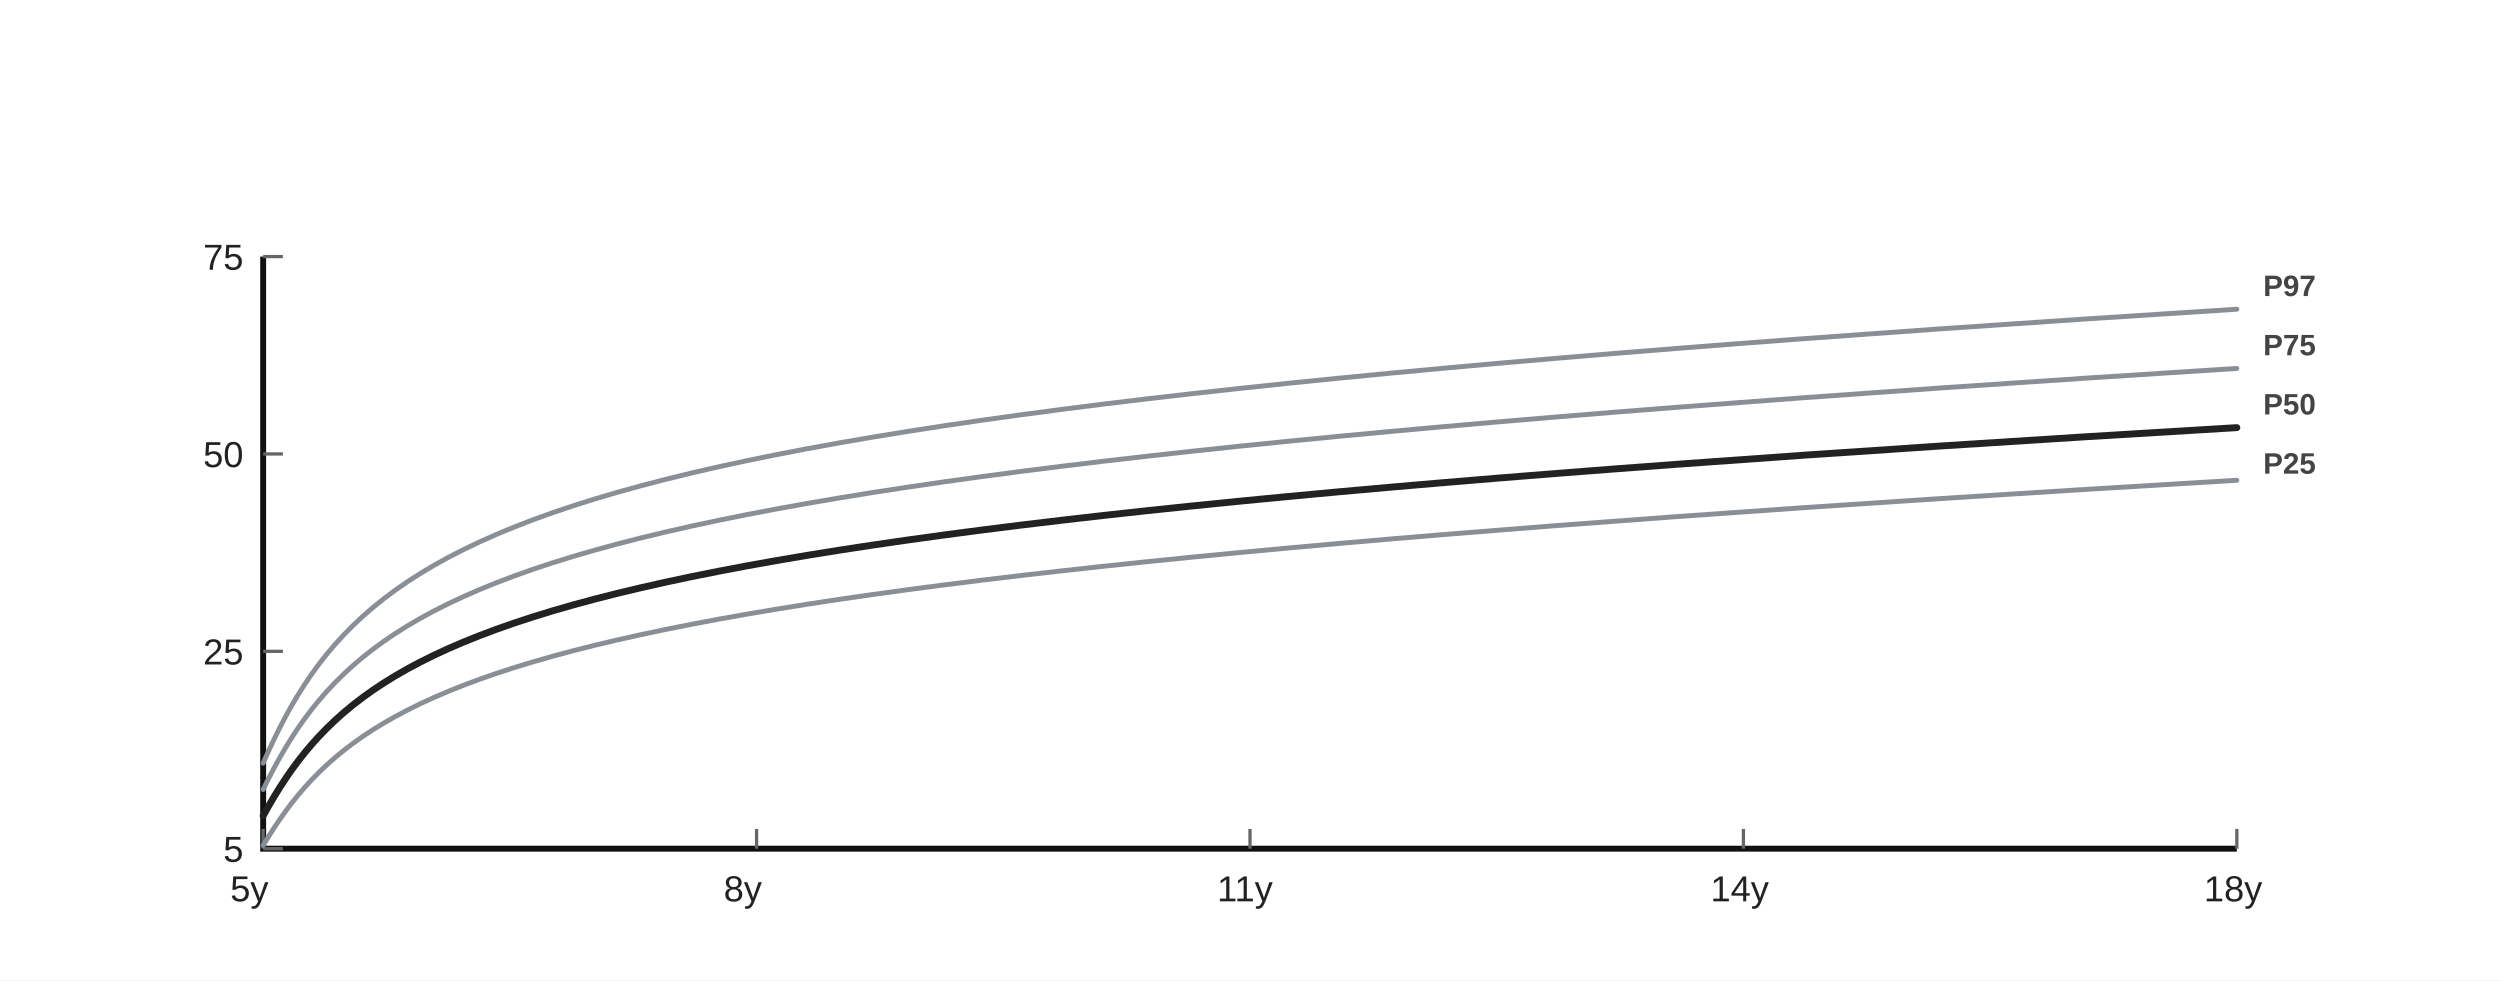
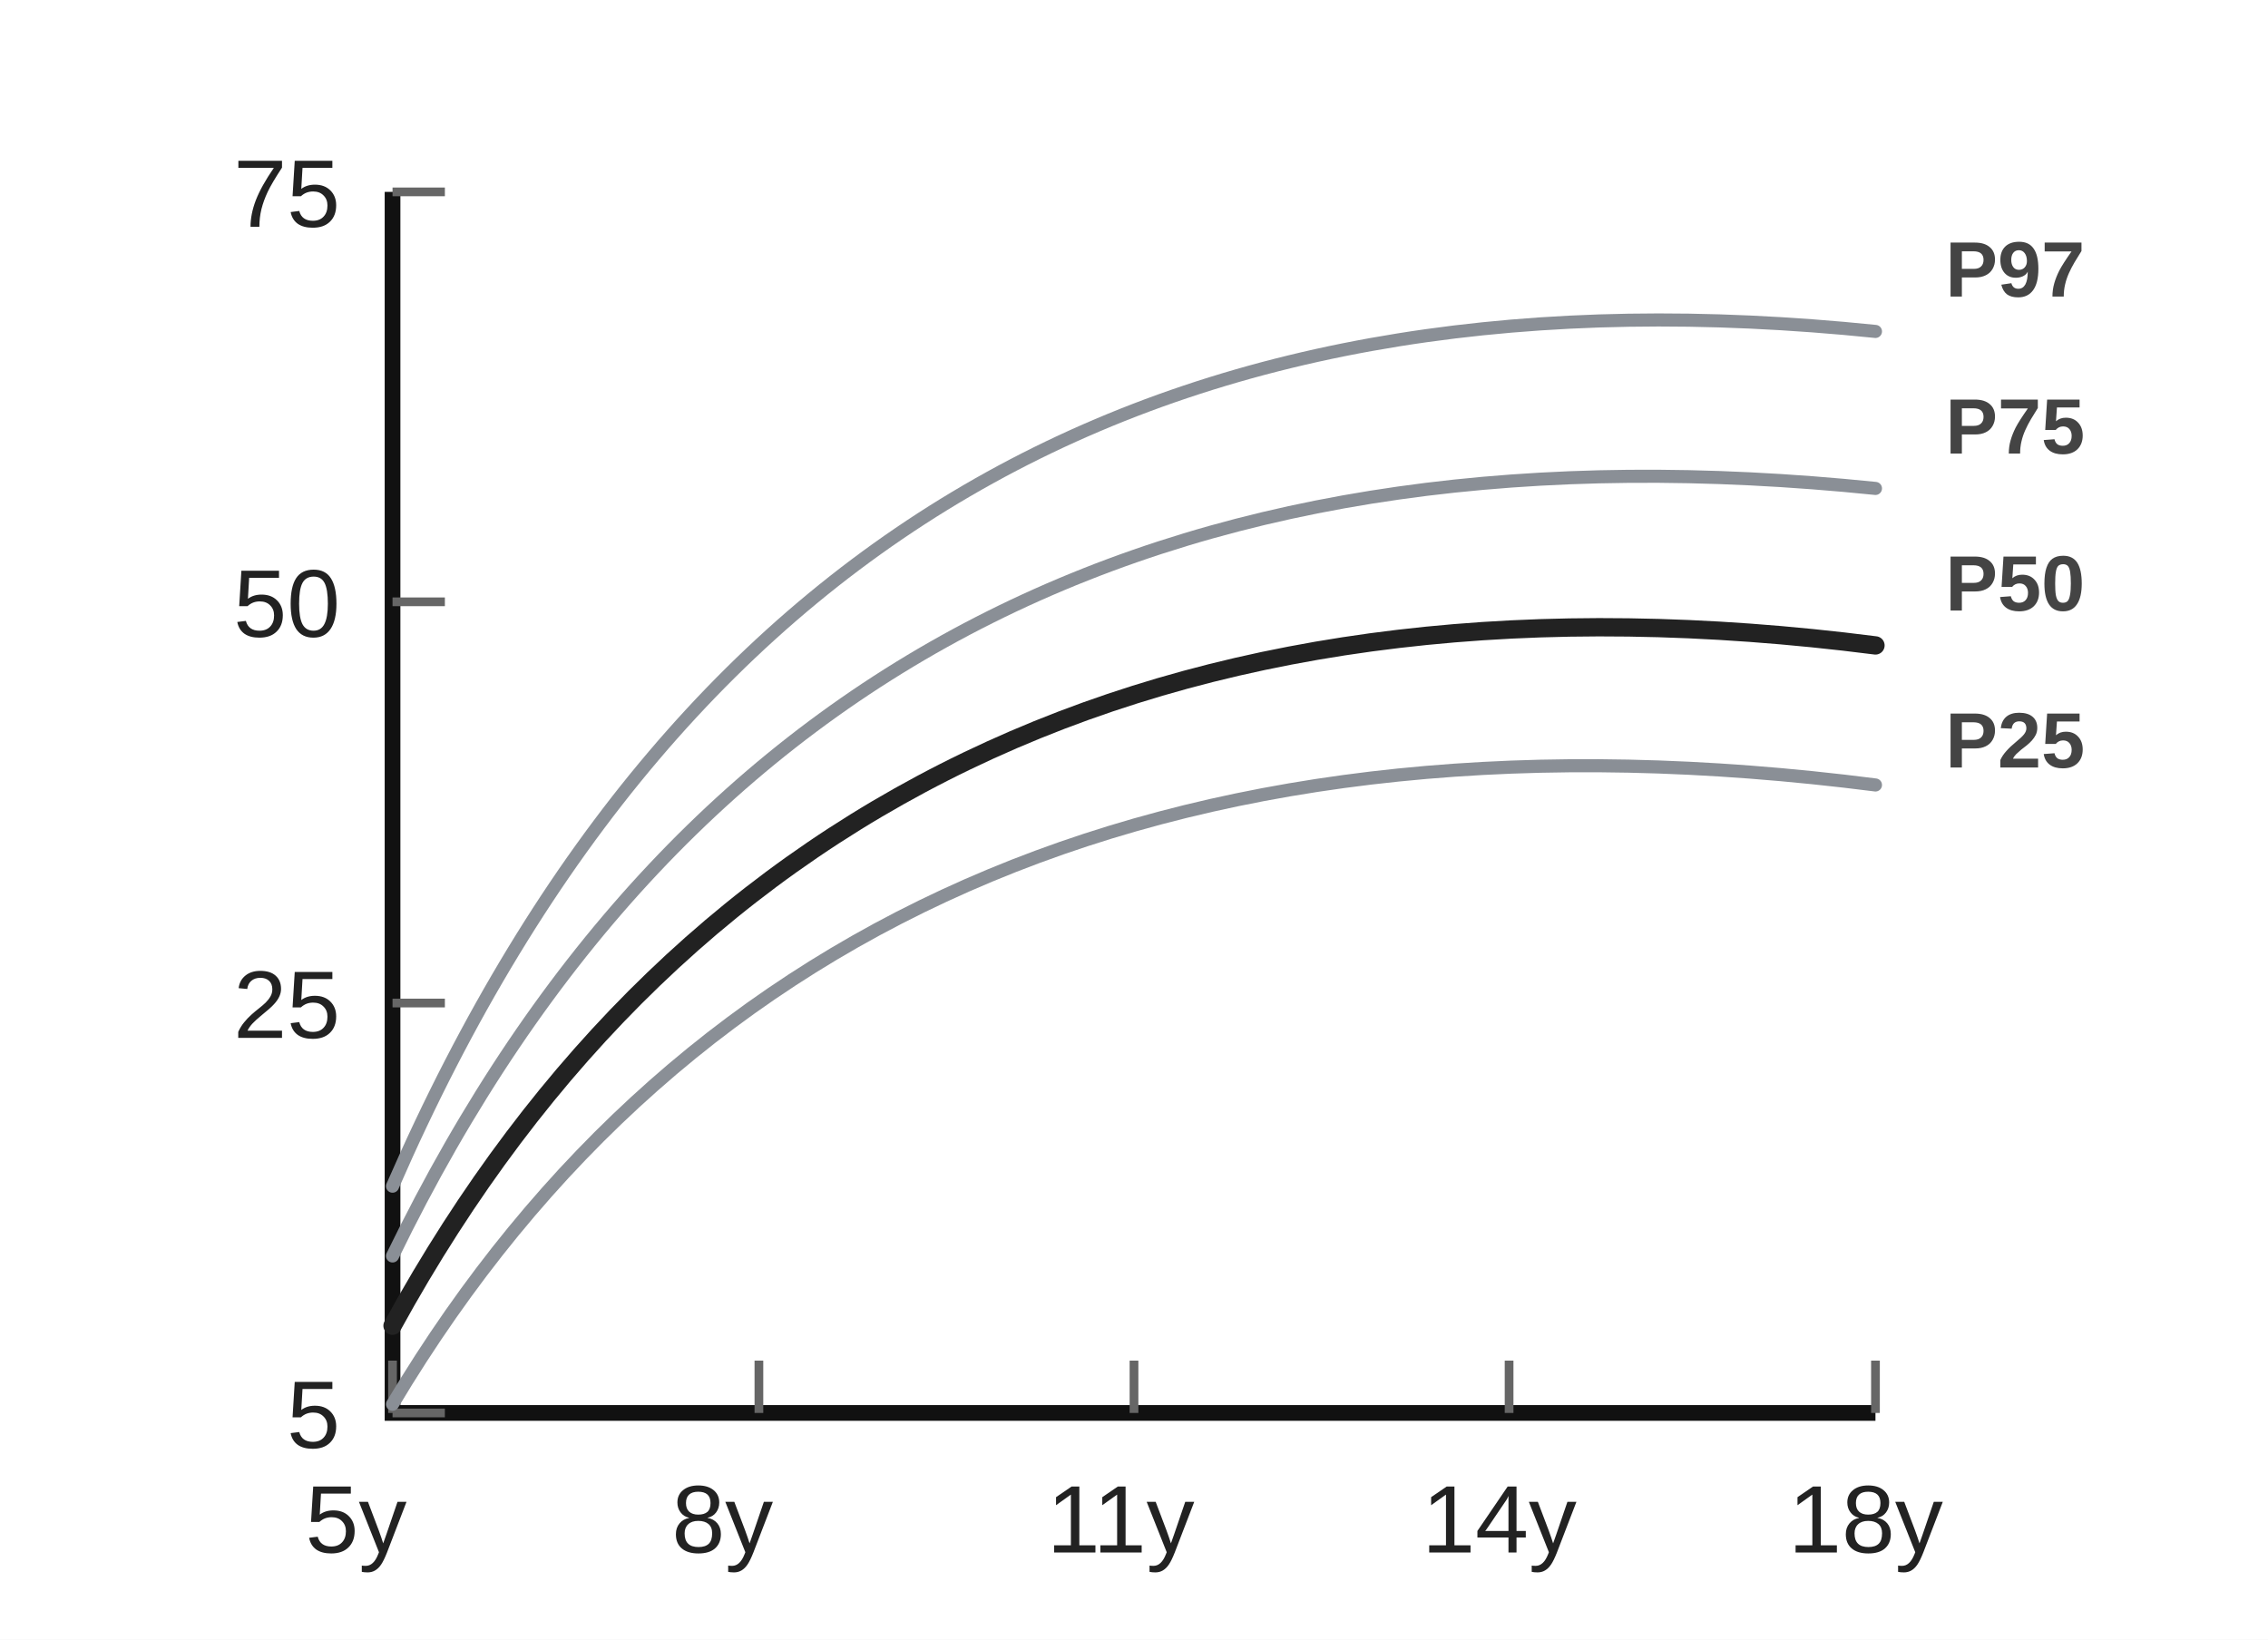
- <svg xmlns="http://www.w3.org/2000/svg" viewBox="0 0 760 298" role="img" aria-label="IAP Girls Weight 5-18 years">
+ <svg xmlns="http://www.w3.org/2000/svg" viewBox="0 0 260 188" role="img" aria-label="IAP Girls Weight 5-18 years">
  <style>
    .axis { stroke: #111; stroke-width: 1.8; fill: none; }
    .tick { stroke: #666; stroke-width: 1; }
    .label { fill: #222; font: 11px Arial, sans-serif; }
    .ylabel { fill: #222; font: 11px Arial, sans-serif; text-anchor: end; }
    .curve { fill: none; stroke: #8a8f96; stroke-width: 1.5; stroke-linecap: round; }
    .median { fill: none; stroke: #222; stroke-width: 2.1; stroke-linecap: round; }
    .percentile { fill: #444; font: 700 9px Arial, sans-serif; }
  </style>
-   <rect x="0" y="0" width="760" height="298" fill="#fff" />
-   <path class="axis" d="M80 78 V258 H680" />
-   <path class="tick" d="M80 258 V252" />
-   <text class="label" x="70" y="274">5y</text>
-   <path class="tick" d="M230 258 V252" />
-   <text class="label" x="220" y="274">8y</text>
-   <path class="tick" d="M380 258 V252" />
-   <text class="label" x="370" y="274">11y</text>
-   <path class="tick" d="M530 258 V252" />
-   <text class="label" x="520" y="274">14y</text>
-   <path class="tick" d="M680 258 V252" />
-   <text class="label" x="670" y="274">18y</text>
-   <path class="tick" d="M80 78 H86" />
-   <text class="ylabel" x="74" y="82">75</text>
-   <path class="tick" d="M80 138 H86" />
-   <text class="ylabel" x="74" y="142">50</text>
-   <path class="tick" d="M80 198 H86" />
-   <text class="ylabel" x="74" y="202">25</text>
-   <path class="tick" d="M80 258 H86" />
-   <text class="ylabel" x="74" y="262">5</text>
-   <path class="curve" d="M80 232 C114 154, 172 126, 680 94" />
-   <path class="curve" d="M80 240 C114 170, 172 144, 680 112" />
-   <path class="median" d="M80 248 C114 186, 172 160, 680 130" />
-   <path class="curve" d="M80 257 C114 200, 172 176, 680 146" />
-   <text class="percentile" x="688" y="90">P97</text>
-   <text class="percentile" x="688" y="108">P75</text>
-   <text class="percentile" x="688" y="126">P50</text>
-   <text class="percentile" x="688" y="144">P25</text>
+   <rect x="0" y="0" width="260" height="188" fill="#fff" />
+   <path class="axis" d="M45 22 V162 H215" />
+   <path class="tick" d="M45 162 V156" />
+   <text class="label" x="35" y="178">5y</text>
+   <path class="tick" d="M87 162 V156" />
+   <text class="label" x="77" y="178">8y</text>
+   <path class="tick" d="M130 162 V156" />
+   <text class="label" x="120" y="178">11y</text>
+   <path class="tick" d="M173 162 V156" />
+   <text class="label" x="163" y="178">14y</text>
+   <path class="tick" d="M215 162 V156" />
+   <text class="label" x="205" y="178">18y</text>
+   <path class="tick" d="M45 22 H51" />
+   <text class="ylabel" x="39" y="26">75</text>
+   <path class="tick" d="M45 69 H51" />
+   <text class="ylabel" x="39" y="73">50</text>
+   <path class="tick" d="M45 115 H51" />
+   <text class="ylabel" x="39" y="119">25</text>
+   <path class="tick" d="M45 162 H51" />
+   <text class="ylabel" x="39" y="166">5</text>
+   <path class="curve" d="M45 136 C79 58, 137 30, 215 38" />
+   <path class="curve" d="M45 144 C79 74, 137 48, 215 56" />
+   <path class="median" d="M45 152 C79 90, 137 64, 215 74" />
+   <path class="curve" d="M45 161 C79 104, 137 80, 215 90" />
+   <text class="percentile" x="223" y="34">P97</text>
+   <text class="percentile" x="223" y="52">P75</text>
+   <text class="percentile" x="223" y="70">P50</text>
+   <text class="percentile" x="223" y="88">P25</text>
</svg>
